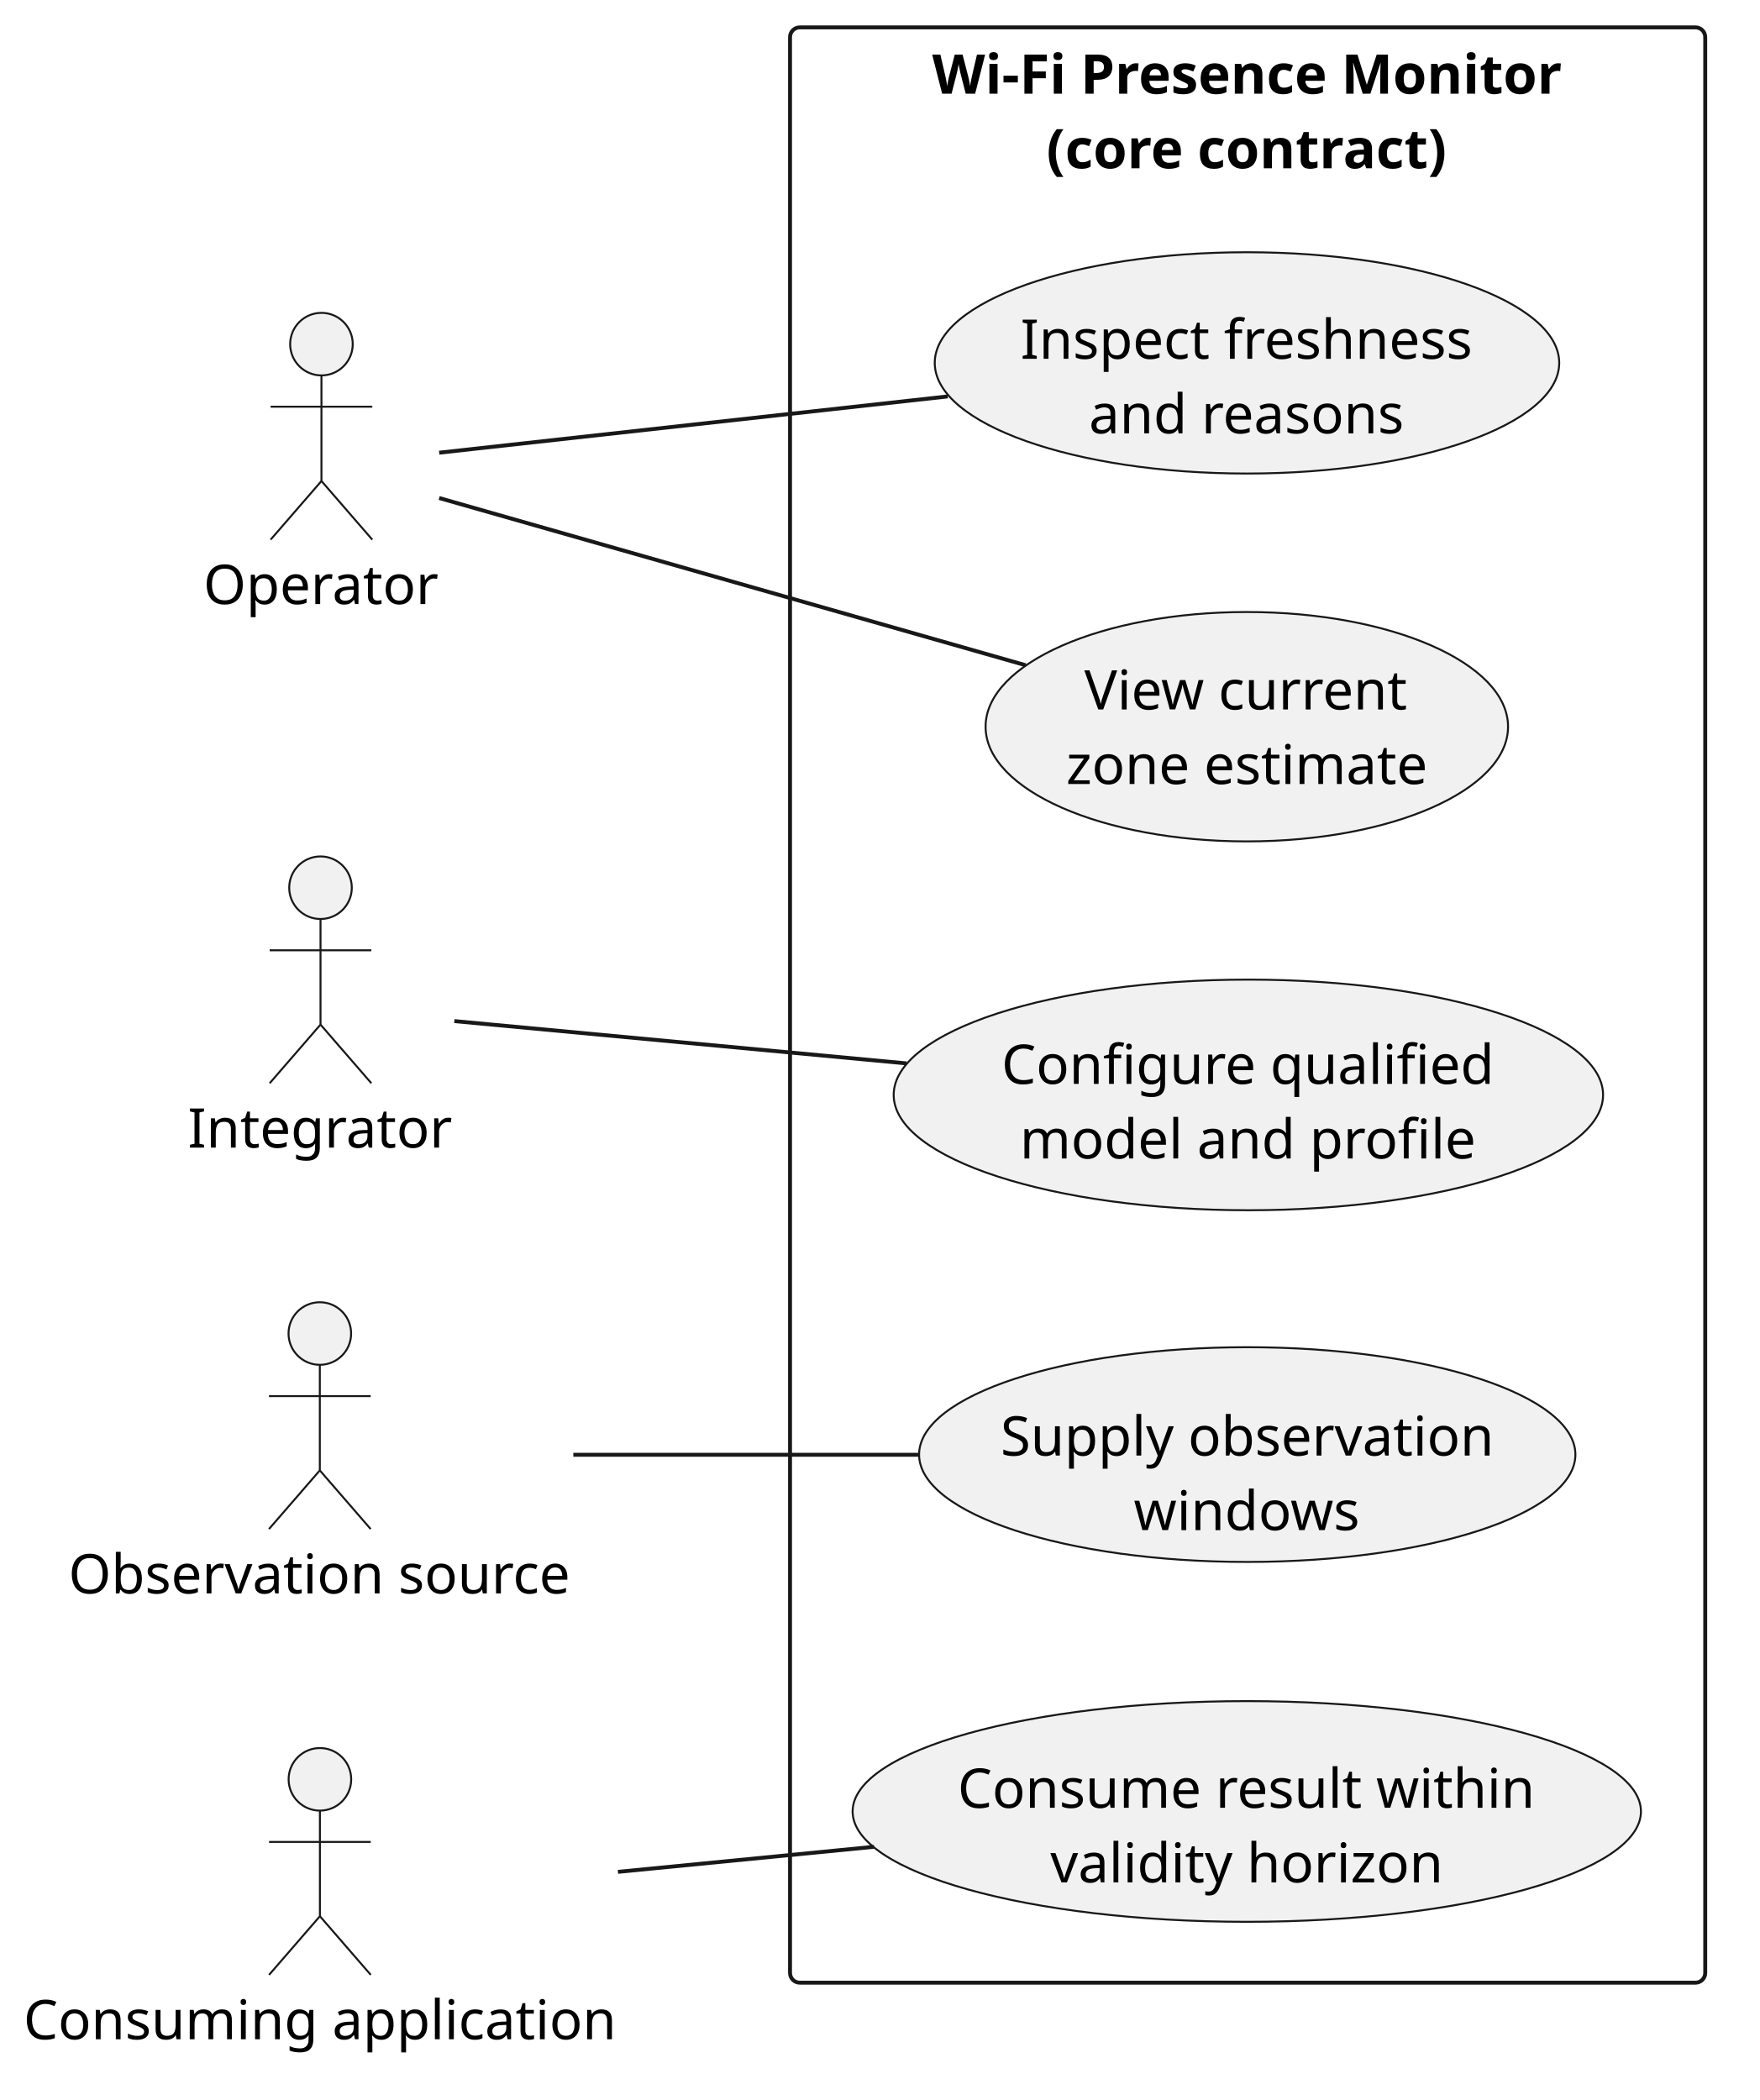
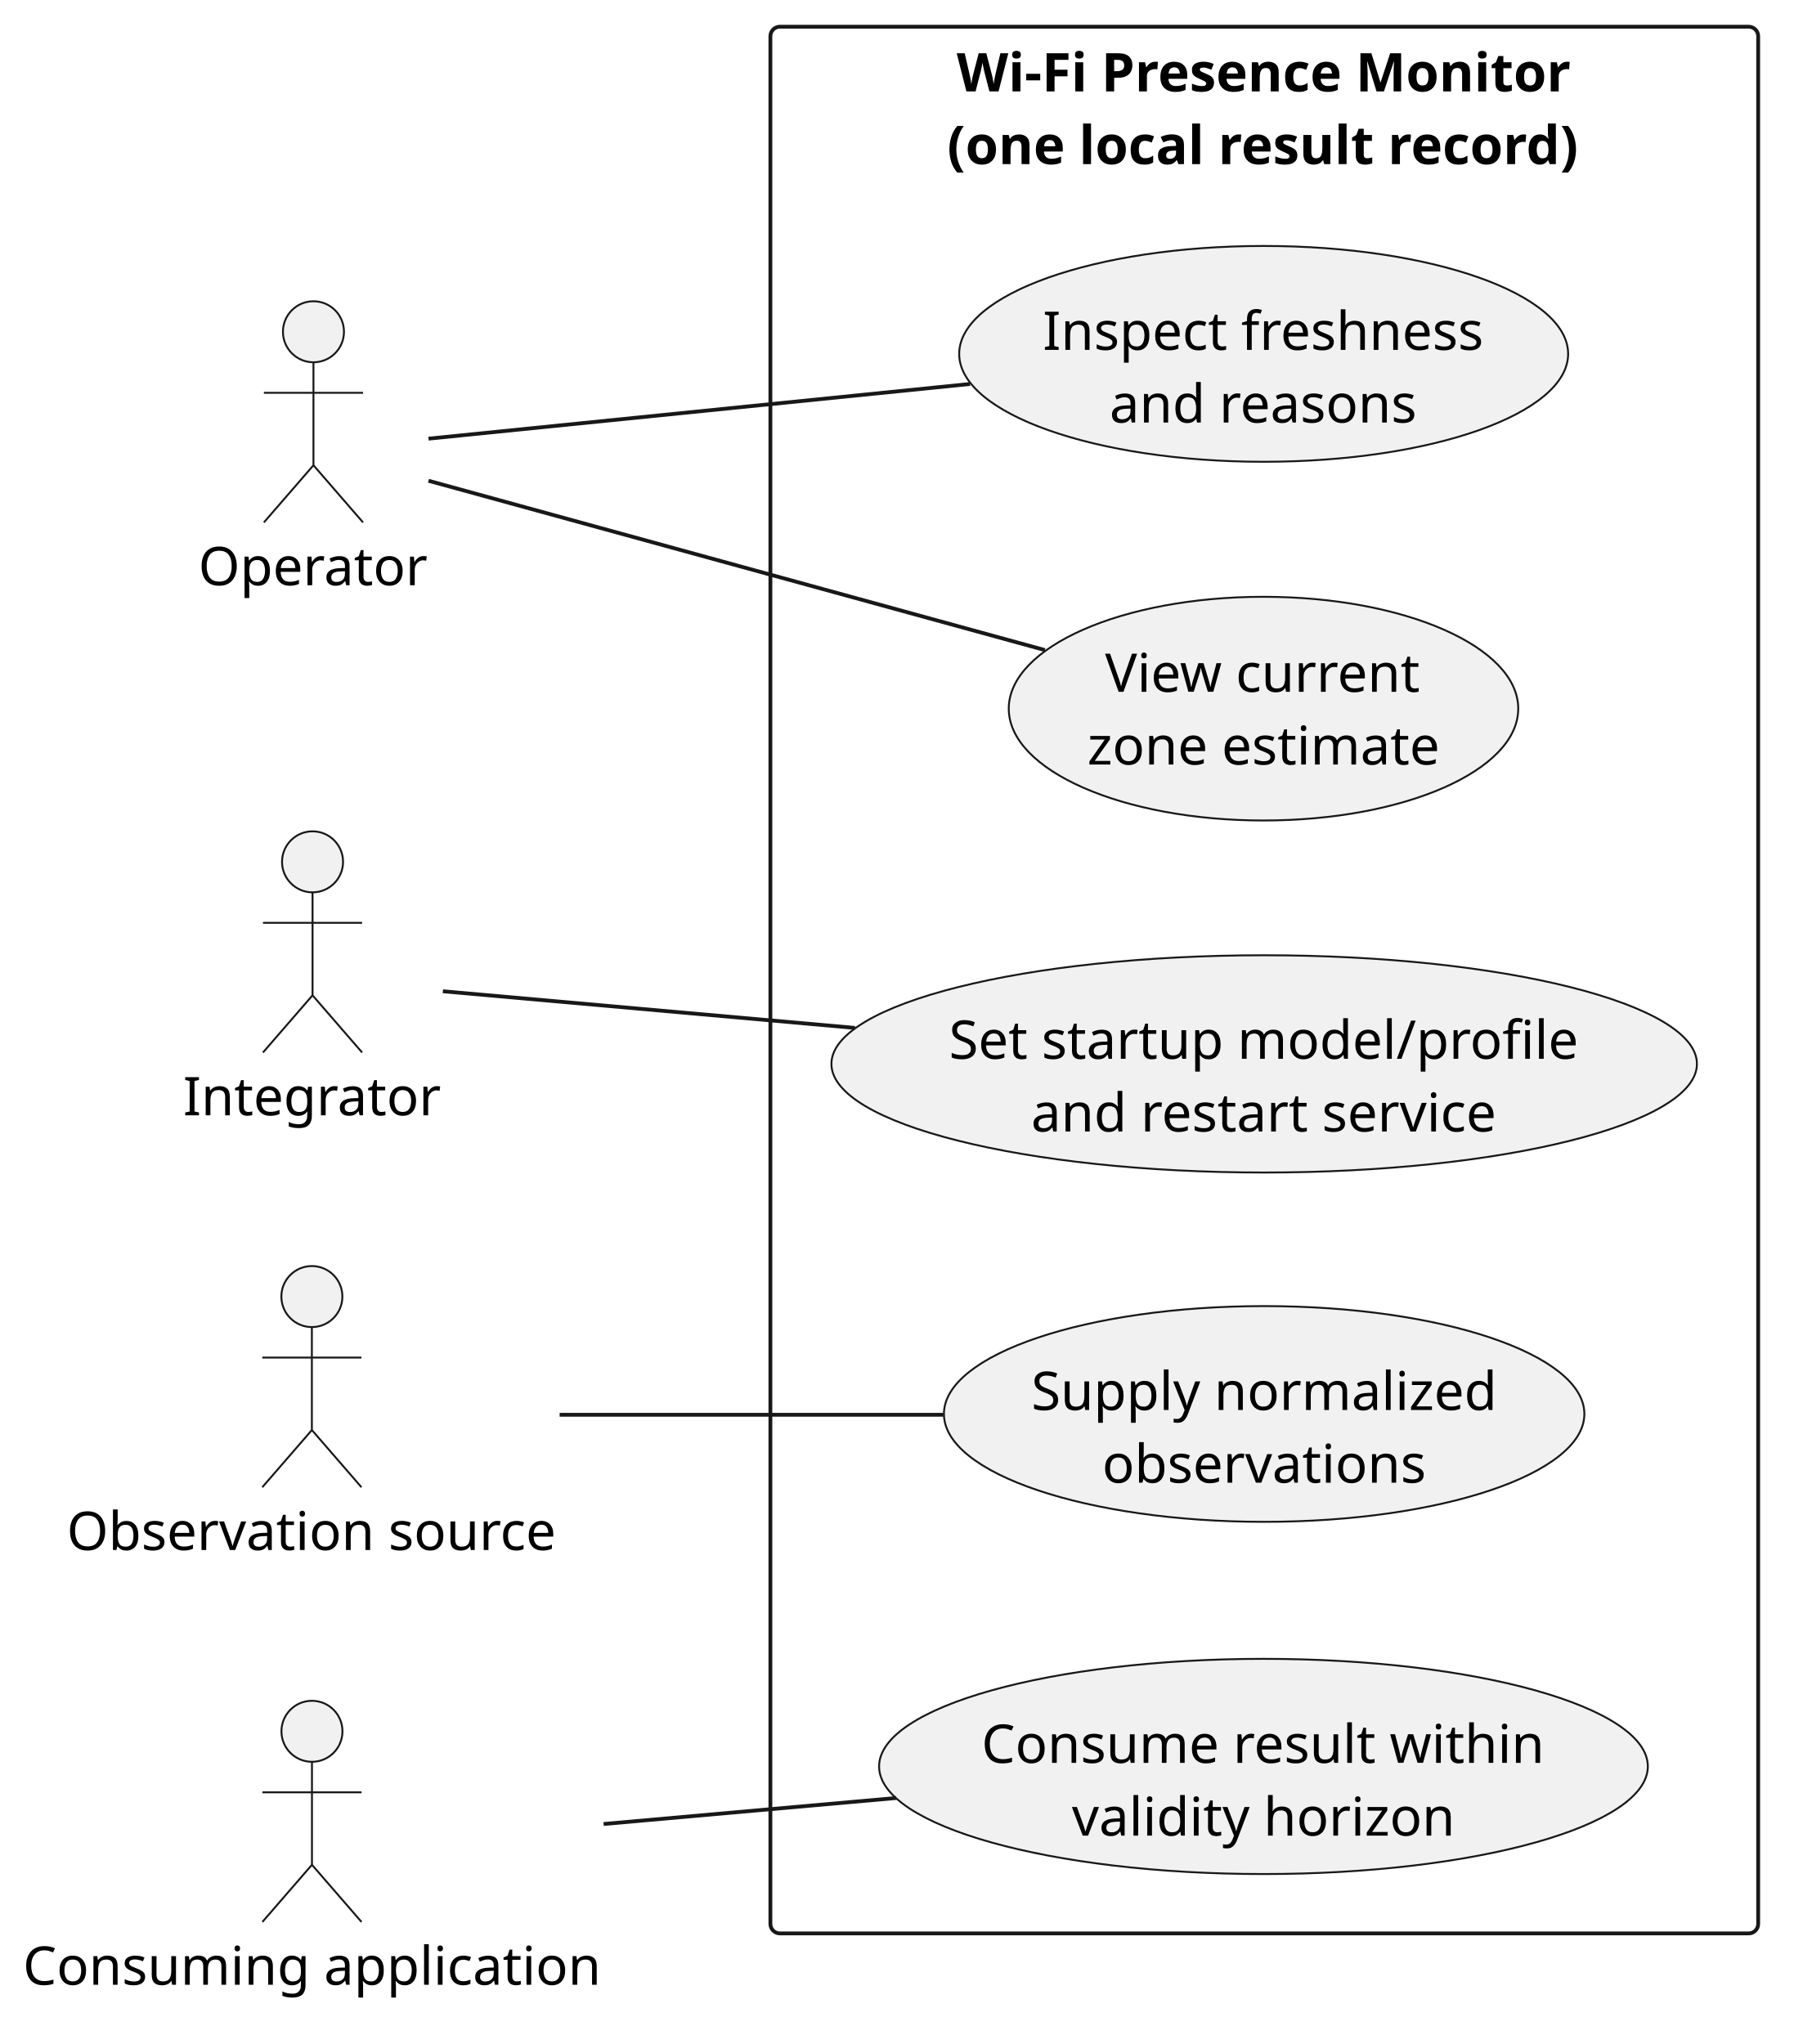
- <svg xmlns="http://www.w3.org/2000/svg" contentStyleType="text/css" data-diagram-type="DESCRIPTION" height="537px" preserveAspectRatio="none" style="width:450px;height:537px;background:#FFFFFF;" version="1.1" viewBox="0 0 450 537" width="450px" zoomAndPan="magnify">
+ <svg xmlns="http://www.w3.org/2000/svg" contentStyleType="text/css" data-diagram-type="DESCRIPTION" height="536px" preserveAspectRatio="none" style="width:475px;height:536px;background:#FFFFFF;" version="1.1" viewBox="0 0 475 536" width="475px" zoomAndPan="magnify">
  <defs />
  <g>
    <g class="cluster" data-qualified-name="Core" data-source-line="10" id="ent0005">
-       <rect fill="none" height="500" rx="2.5" ry="2.5" style="stroke:#181818;stroke-width:1;" width="234" x="202" y="7" />
-       <text fill="#000000" font-family="sans-serif" font-size="14" font-weight="700" lengthAdjust="spacing" textLength="161.307" x="238.346" y="23.966">Wi-Fi Presence Monitor</text>
-       <text fill="#000000" font-family="sans-serif" font-size="14" font-weight="700" lengthAdjust="spacing" textLength="102.844" x="267.578" y="43.034">(core contract)</text>
+       <rect fill="none" height="500" rx="2.5" ry="2.5" style="stroke:#181818;stroke-width:1;" width="259" x="202" y="7" />
+       <text fill="#000000" font-family="sans-serif" font-size="14" font-weight="700" lengthAdjust="spacing" textLength="161.307" x="250.846" y="23.966">Wi-Fi Presence Monitor</text>
+       <text fill="#000000" font-family="sans-serif" font-size="14" font-weight="700" lengthAdjust="spacing" textLength="166.249" x="248.375" y="43.034">(one local result record)</text>
    </g>
    <g class="entity" data-qualified-name="Core.UC_Source" data-source-line="11" id="ent0006">
-       <ellipse cx="318.902" cy="371.954" fill="#F1F1F1" rx="83.903" ry="27.454" style="stroke:#181818;stroke-width:0.5;" />
-       <text fill="#000000" font-family="sans-serif" font-size="14" lengthAdjust="spacing" textLength="126.168" x="255.819" y="372.211">Supply observation</text>
-       <text fill="#000000" font-family="sans-serif" font-size="14" lengthAdjust="spacing" textLength="58.058" x="289.874" y="391.279">windows</text>
+       <ellipse cx="331.463" cy="370.786" fill="#F1F1F1" rx="83.963" ry="28.286" style="stroke:#181818;stroke-width:0.5;" />
+       <text fill="#000000" font-family="sans-serif" font-size="14" lengthAdjust="spacing" textLength="122.108" x="270.409" y="369.747">Supply normalized</text>
+       <text fill="#000000" font-family="sans-serif" font-size="14" lengthAdjust="spacing" textLength="84.924" x="289.001" y="388.815">observations</text>
    </g>
    <g class="entity" data-qualified-name="Core.UC_Config" data-source-line="12" id="ent0007">
-       <ellipse cx="319.191" cy="279.988" fill="#F1F1F1" rx="90.691" ry="29.488" style="stroke:#181818;stroke-width:0.5;" />
-       <text fill="#000000" font-family="sans-serif" font-size="14" lengthAdjust="spacing" textLength="126.251" x="256.065" y="277.17">Configure qualified</text>
-       <text fill="#000000" font-family="sans-serif" font-size="14" lengthAdjust="spacing" textLength="116.872" x="260.755" y="296.238">model and profile</text>
+       <ellipse cx="331.47" cy="278.985" fill="#F1F1F1" rx="113.47" ry="28.485" style="stroke:#181818;stroke-width:0.5;" />
+       <text fill="#000000" font-family="sans-serif" font-size="14" lengthAdjust="spacing" textLength="165.311" x="248.815" y="277.645">Set startup model/profile</text>
+       <text fill="#000000" font-family="sans-serif" font-size="14" lengthAdjust="spacing" textLength="122.248" x="270.346" y="296.712">and restart service</text>
    </g>
    <g class="entity" data-qualified-name="Core.UC_View" data-source-line="13" id="ent0008">
-       <ellipse cx="318.793" cy="185.829" fill="#F1F1F1" rx="66.793" ry="29.329" style="stroke:#181818;stroke-width:0.5;" />
-       <text fill="#000000" font-family="sans-serif" font-size="14" lengthAdjust="spacing" textLength="83.09" x="277.248" y="181.417">View current</text>
-       <text fill="#000000" font-family="sans-serif" font-size="14" lengthAdjust="spacing" textLength="92.4" x="272.593" y="200.485">zone estimate</text>
+       <ellipse cx="331.293" cy="185.829" fill="#F1F1F1" rx="66.793" ry="29.329" style="stroke:#181818;stroke-width:0.5;" />
+       <text fill="#000000" font-family="sans-serif" font-size="14" lengthAdjust="spacing" textLength="83.09" x="289.748" y="181.417">View current</text>
+       <text fill="#000000" font-family="sans-serif" font-size="14" lengthAdjust="spacing" textLength="92.4" x="285.093" y="200.485">zone estimate</text>
    </g>
    <g class="entity" data-qualified-name="Core.UC_Inspect" data-source-line="14" id="ent0009">
-       <ellipse cx="318.834" cy="92.796" fill="#F1F1F1" rx="79.834" ry="28.296" style="stroke:#181818;stroke-width:0.5;" />
-       <text fill="#000000" font-family="sans-serif" font-size="14" lengthAdjust="spacing" textLength="115.836" x="260.916" y="91.742">Inspect freshness</text>
-       <text fill="#000000" font-family="sans-serif" font-size="14" lengthAdjust="spacing" textLength="80.822" x="278.423" y="110.81">and reasons</text>
+       <ellipse cx="331.334" cy="92.796" fill="#F1F1F1" rx="79.834" ry="28.296" style="stroke:#181818;stroke-width:0.5;" />
+       <text fill="#000000" font-family="sans-serif" font-size="14" lengthAdjust="spacing" textLength="115.836" x="273.416" y="91.742">Inspect freshness</text>
+       <text fill="#000000" font-family="sans-serif" font-size="14" lengthAdjust="spacing" textLength="80.822" x="290.923" y="110.81">and reasons</text>
    </g>
    <g class="entity" data-qualified-name="Core.UC_Consume" data-source-line="15" id="ent0010">
-       <ellipse cx="318.783" cy="463.216" fill="#F1F1F1" rx="100.783" ry="28.216" style="stroke:#181818;stroke-width:0.5;" />
-       <text fill="#000000" font-family="sans-serif" font-size="14" lengthAdjust="spacing" textLength="147.881" x="244.842" y="462.283">Consume result within</text>
-       <text fill="#000000" font-family="sans-serif" font-size="14" lengthAdjust="spacing" textLength="100.464" x="268.551" y="481.351">validity horizon</text>
+       <ellipse cx="331.283" cy="463.216" fill="#F1F1F1" rx="100.783" ry="28.216" style="stroke:#181818;stroke-width:0.5;" />
+       <text fill="#000000" font-family="sans-serif" font-size="14" lengthAdjust="spacing" textLength="147.881" x="257.342" y="462.283">Consume result within</text>
+       <text fill="#000000" font-family="sans-serif" font-size="14" lengthAdjust="spacing" textLength="100.464" x="281.051" y="481.351">validity horizon</text>
    </g>
    <g class="entity" data-qualified-name="Operator" data-source-line="5" id="ent0001">
-       <ellipse cx="82.191" cy="88" fill="#F1F1F1" rx="8" ry="8" style="stroke:#181818;stroke-width:0.5;" />
-       <path d="M82.191,96 L82.191,123 M69.191,104 L95.191,104 M82.191,123 L69.191,138 M82.191,123 L95.191,138" fill="none" style="stroke:#181818;stroke-width:0.5;" />
-       <text fill="#000000" font-family="sans-serif" font-size="14" lengthAdjust="spacing" textLength="60.382" x="52" y="154.466">Operator</text>
+       <ellipse cx="82.191" cy="87" fill="#F1F1F1" rx="8" ry="8" style="stroke:#181818;stroke-width:0.5;" />
+       <path d="M82.191,95 L82.191,122 M69.191,103 L95.191,103 M82.191,122 L69.191,137 M82.191,122 L95.191,137" fill="none" style="stroke:#181818;stroke-width:0.5;" />
+       <text fill="#000000" font-family="sans-serif" font-size="14" lengthAdjust="spacing" textLength="60.382" x="52" y="153.466">Operator</text>
    </g>
    <g class="entity" data-qualified-name="Integrator" data-source-line="6" id="ent0002">
-       <ellipse cx="81.95" cy="227" fill="#F1F1F1" rx="8" ry="8" style="stroke:#181818;stroke-width:0.5;" />
-       <path d="M81.95,235 L81.95,262 M68.95,243 L94.95,243 M81.95,262 L68.95,277 M81.95,262 L94.95,277" fill="none" style="stroke:#181818;stroke-width:0.5;" />
-       <text fill="#000000" font-family="sans-serif" font-size="14" lengthAdjust="spacing" textLength="67.9" x="48" y="293.466">Integrator</text>
+       <ellipse cx="81.95" cy="226" fill="#F1F1F1" rx="8" ry="8" style="stroke:#181818;stroke-width:0.5;" />
+       <path d="M81.95,234 L81.95,261 M68.95,242 L94.95,242 M81.95,261 L68.95,276 M81.95,261 L94.95,276" fill="none" style="stroke:#181818;stroke-width:0.5;" />
+       <text fill="#000000" font-family="sans-serif" font-size="14" lengthAdjust="spacing" textLength="67.9" x="48" y="292.466">Integrator</text>
    </g>
    <g class="entity" data-qualified-name="Source" data-source-line="7" id="ent0003">
-       <ellipse cx="81.774" cy="341" fill="#F1F1F1" rx="8" ry="8" style="stroke:#181818;stroke-width:0.5;" />
-       <path d="M81.774,349 L81.774,376 M68.774,357 L94.774,357 M81.774,376 L68.774,391 M81.774,376 L94.774,391" fill="none" style="stroke:#181818;stroke-width:0.5;" />
-       <text fill="#000000" font-family="sans-serif" font-size="14" lengthAdjust="spacing" textLength="128.548" x="17.5" y="407.466">Observation source</text>
+       <ellipse cx="81.774" cy="340" fill="#F1F1F1" rx="8" ry="8" style="stroke:#181818;stroke-width:0.5;" />
+       <path d="M81.774,348 L81.774,375 M68.774,356 L94.774,356 M81.774,375 L68.774,390 M81.774,375 L94.774,390" fill="none" style="stroke:#181818;stroke-width:0.5;" />
+       <text fill="#000000" font-family="sans-serif" font-size="14" lengthAdjust="spacing" textLength="128.548" x="17.5" y="406.466">Observation source</text>
    </g>
    <g class="entity" data-qualified-name="Consumer" data-source-line="8" id="ent0004">
-       <ellipse cx="81.796" cy="455" fill="#F1F1F1" rx="8" ry="8" style="stroke:#181818;stroke-width:0.5;" />
-       <path d="M81.796,463 L81.796,490 M68.796,471 L94.796,471 M81.796,490 L68.796,505 M81.796,490 L94.796,505" fill="none" style="stroke:#181818;stroke-width:0.5;" />
-       <text fill="#000000" font-family="sans-serif" font-size="14" lengthAdjust="spacing" textLength="151.591" x="6" y="521.466">Consuming application</text>
+       <ellipse cx="81.796" cy="454" fill="#F1F1F1" rx="8" ry="8" style="stroke:#181818;stroke-width:0.5;" />
+       <path d="M81.796,462 L81.796,489 M68.796,470 L94.796,470 M81.796,489 L68.796,504 M81.796,489 L94.796,504" fill="none" style="stroke:#181818;stroke-width:0.5;" />
+       <text fill="#000000" font-family="sans-serif" font-size="14" lengthAdjust="spacing" textLength="151.591" x="6" y="520.466">Consuming application</text>
    </g>
    <g class="link" data-entity-1="ent0003" data-entity-2="ent0006" data-link-type="association" data-source-line="18" id="lnk11">
-       <path d="M146.59,372 C173.78,372 205.88,372 234.91,372" fill="none" id="Source-UC_Source" style="stroke:#181818;stroke-width:1;" />
+       <path d="M146.74,371 C177.39,371 214.52,371 247.36,371" fill="none" id="Source-UC_Source" style="stroke:#181818;stroke-width:1;" />
    </g>
    <g class="link" data-entity-1="ent0002" data-entity-2="ent0007" data-link-type="association" data-source-line="19" id="lnk12">
-       <path d="M116.17,261.11 C146.16,263.91 191.63,268.17 231.82,271.93" fill="none" id="Integrator-UC_Config" style="stroke:#181818;stroke-width:1;" />
+       <path d="M116.12,259.94 C143.92,262.41 185.21,266.09 224.16,269.55" fill="none" id="Integrator-UC_Config" style="stroke:#181818;stroke-width:1;" />
    </g>
    <g class="link" data-entity-1="ent0001" data-entity-2="ent0008" data-link-type="association" data-source-line="20" id="lnk13">
-       <path d="M112.29,127.35 C149.69,138.01 215.2,156.69 262.25,170.11" fill="none" id="Operator-UC_View" style="stroke:#181818;stroke-width:1;" />
+       <path d="M112.36,126.07 C152.06,136.97 223.65,156.64 273.97,170.47" fill="none" id="Operator-UC_View" style="stroke:#181818;stroke-width:1;" />
    </g>
    <g class="link" data-entity-1="ent0001" data-entity-2="ent0009" data-link-type="association" data-source-line="21" id="lnk14">
-       <path d="M112.29,115.76 C144.65,112.18 198.04,106.27 242.32,101.37" fill="none" id="Operator-UC_Inspect" style="stroke:#181818;stroke-width:1;" />
+       <path d="M112.36,115.03 C147.13,111.52 206.36,105.54 254.34,100.69" fill="none" id="Operator-UC_Inspect" style="stroke:#181818;stroke-width:1;" />
    </g>
    <g class="link" data-entity-1="ent0004" data-entity-2="ent0010" data-link-type="association" data-source-line="22" id="lnk15">
-       <path d="M158,478.66 C178.82,476.62 201.7,474.38 223.48,472.25" fill="none" id="Consumer-UC_Consume" style="stroke:#181818;stroke-width:1;" />
+       <path d="M158.27,478.31 C182.44,476.16 209.55,473.75 234.98,471.49" fill="none" id="Consumer-UC_Consume" style="stroke:#181818;stroke-width:1;" />
    </g>
  </g>
</svg>
